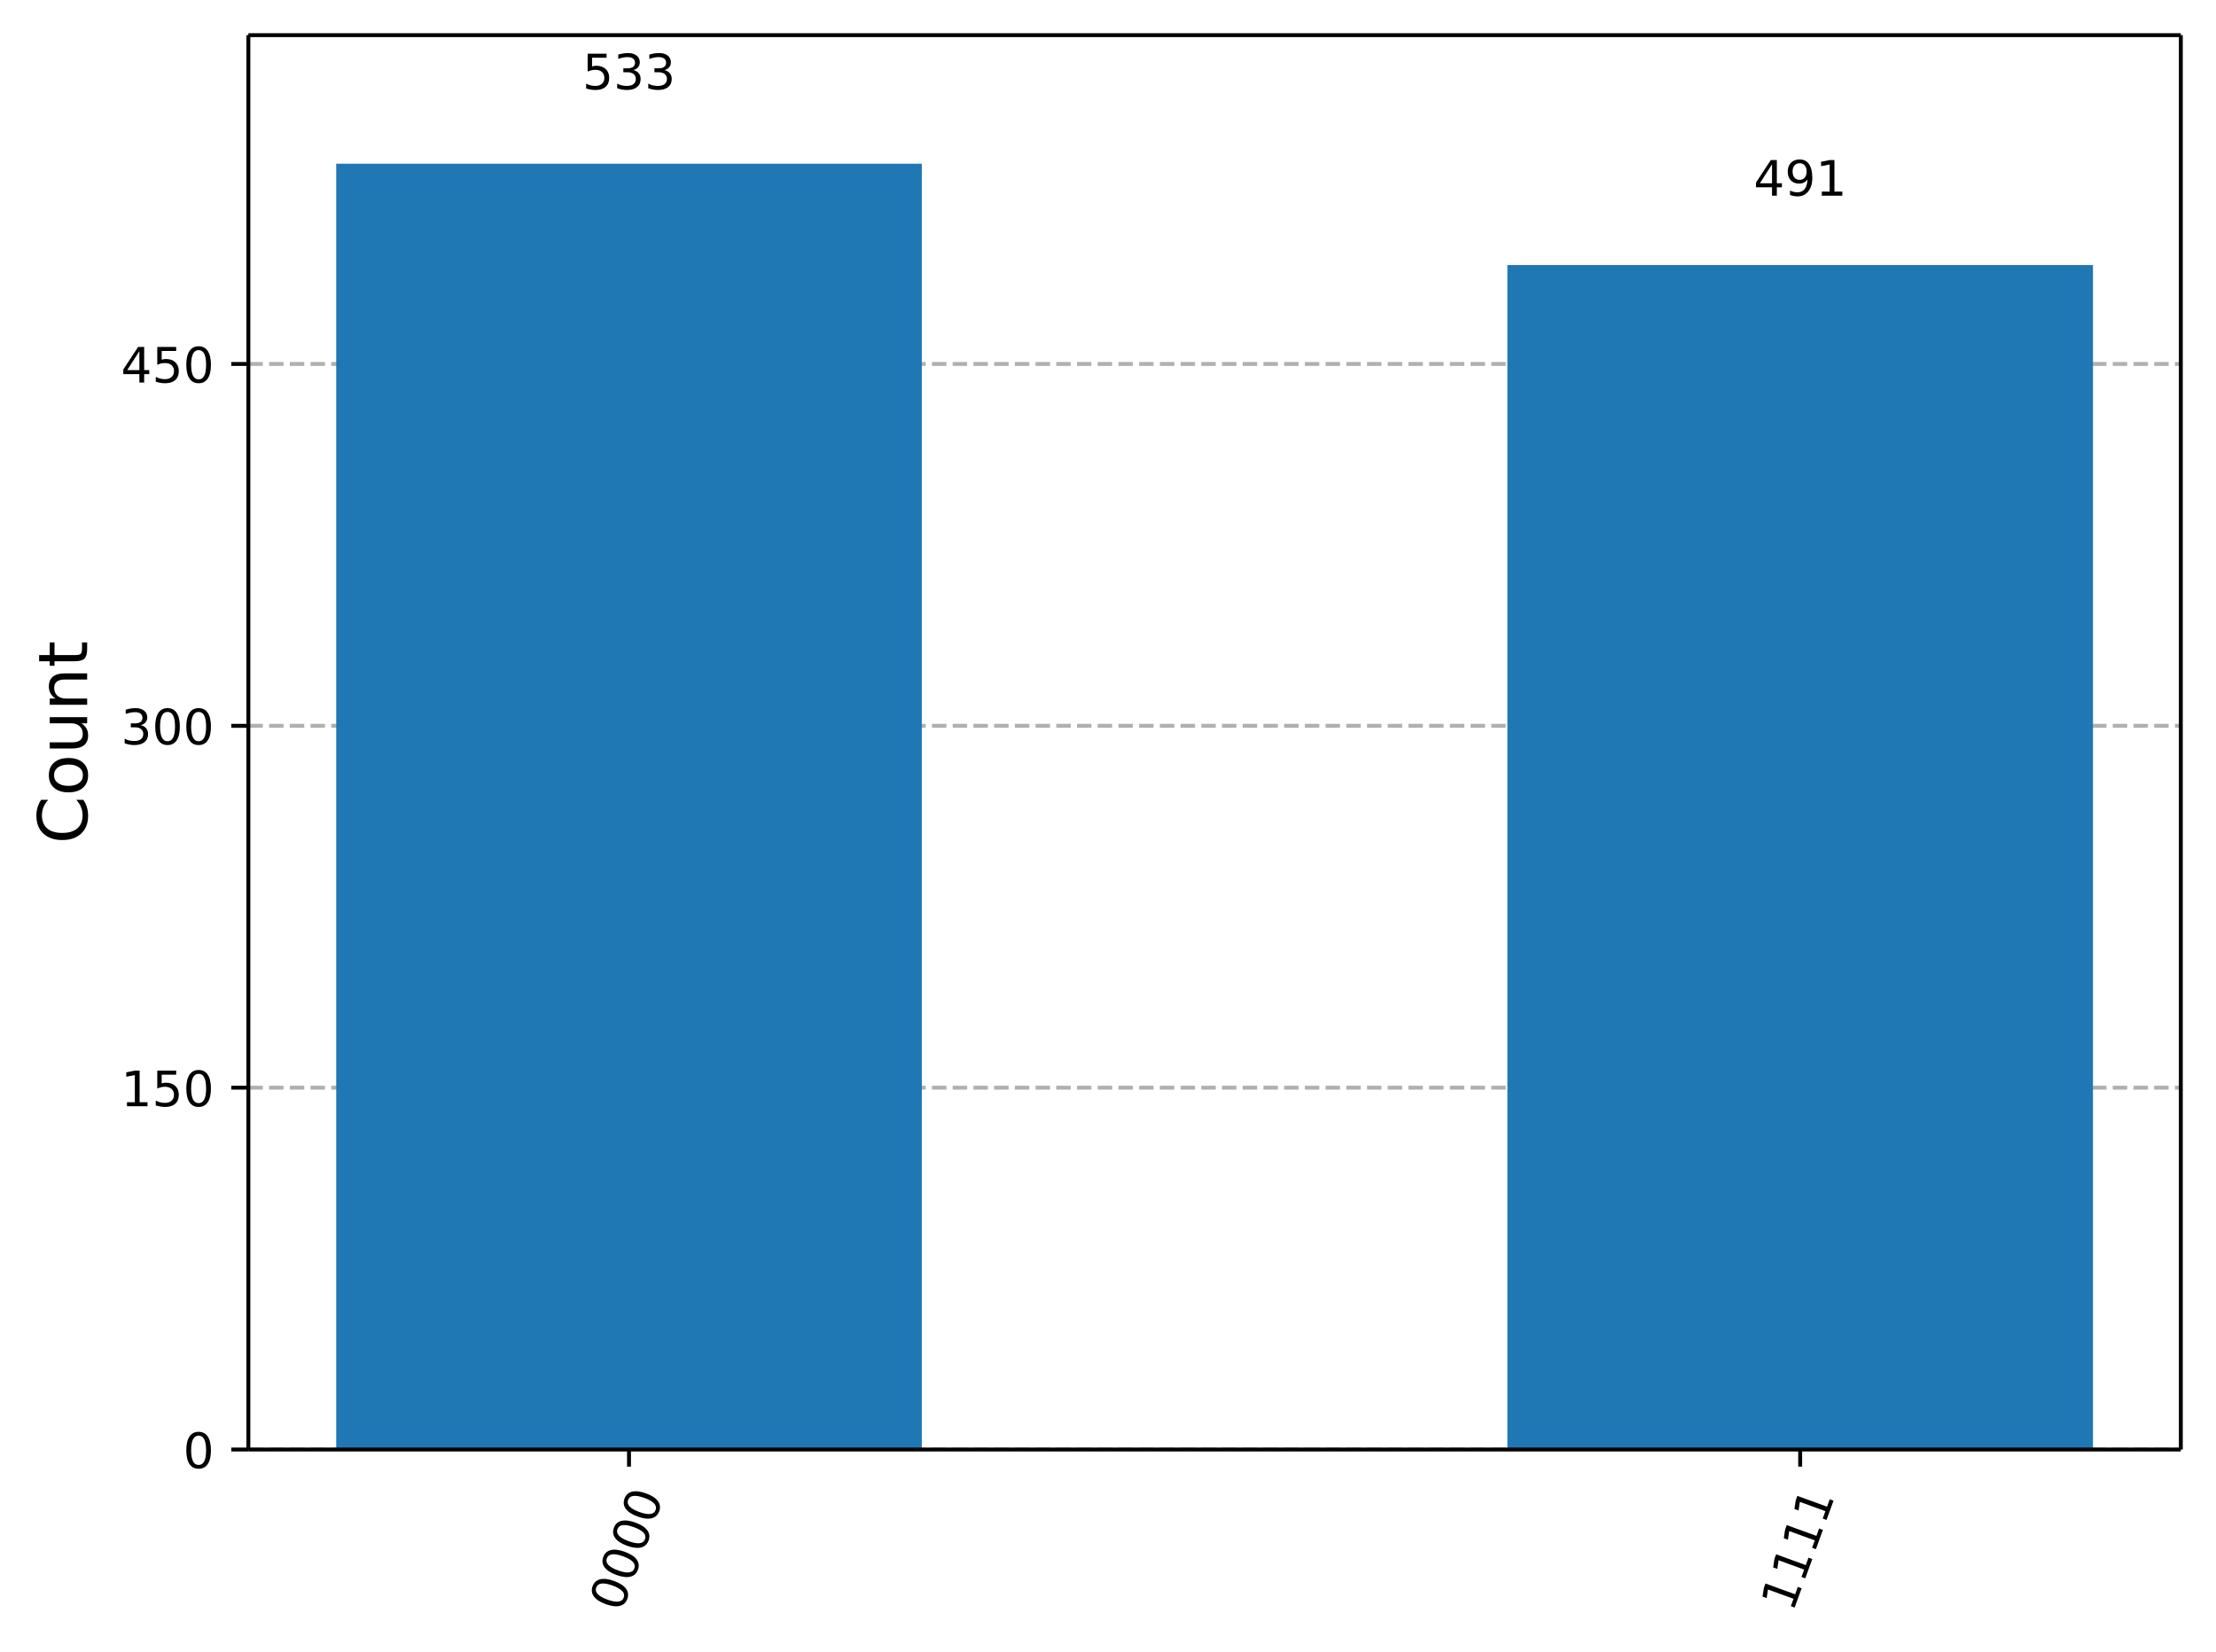
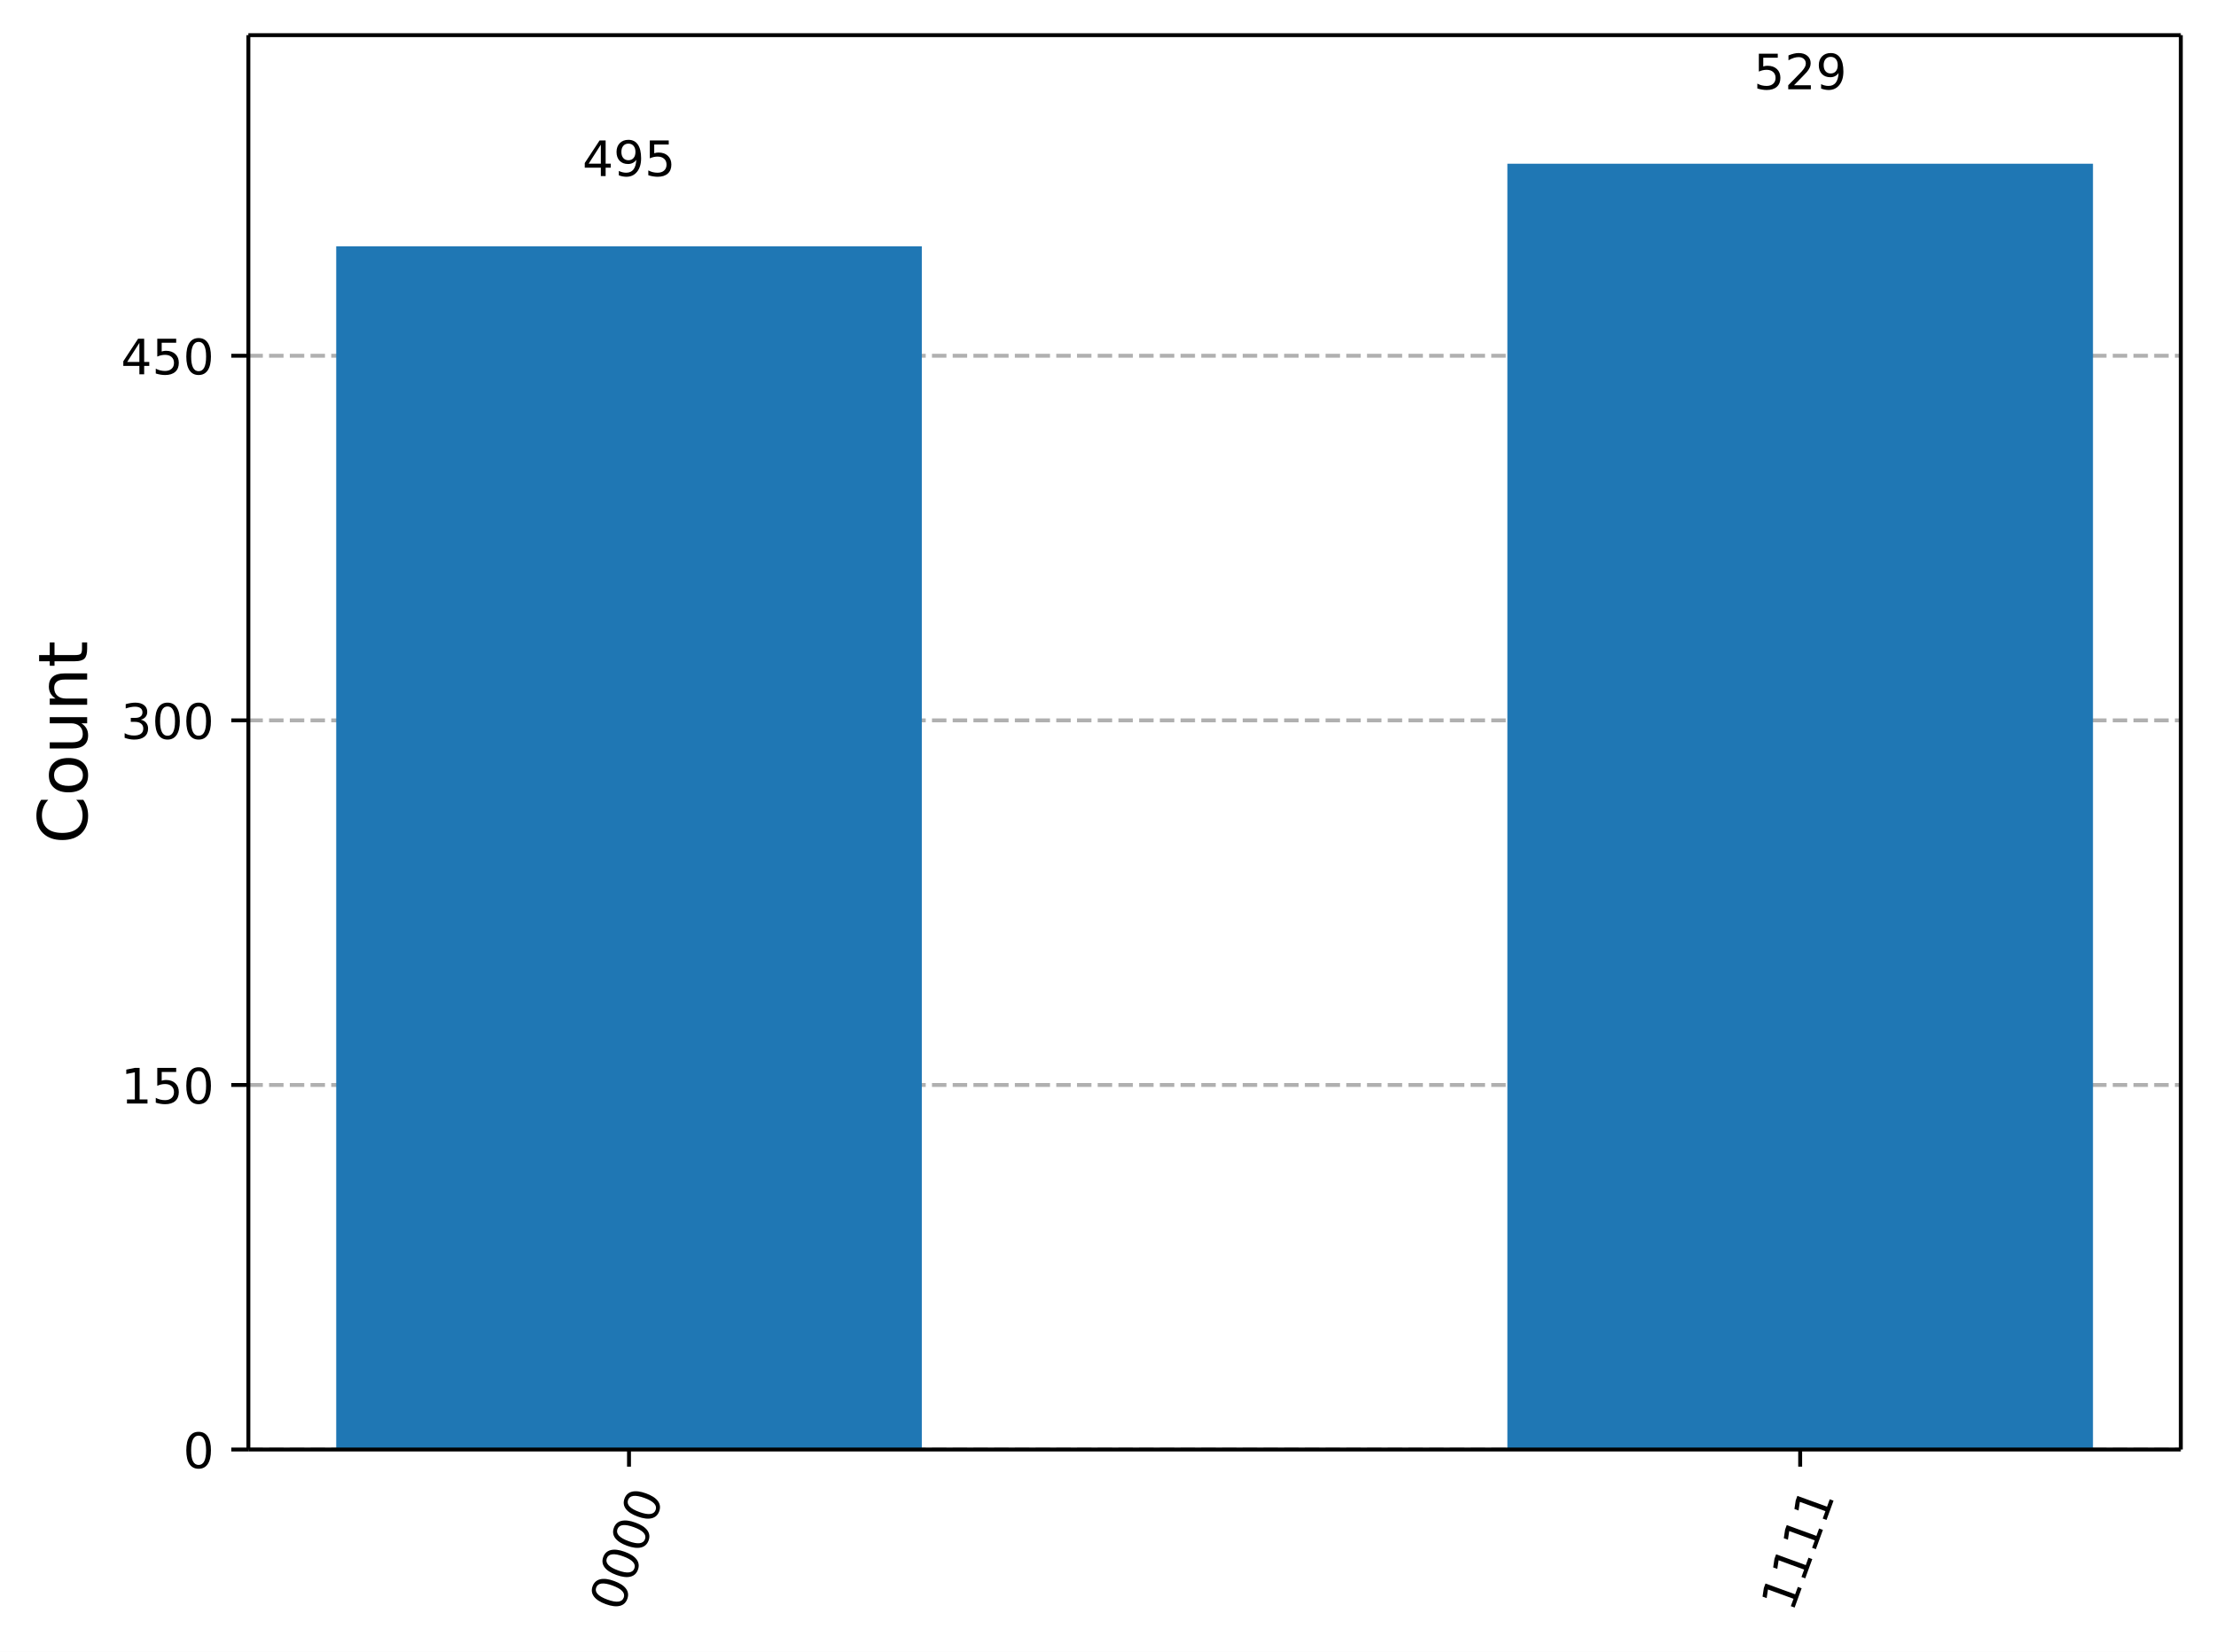
<svg xmlns="http://www.w3.org/2000/svg" xmlns:xlink="http://www.w3.org/1999/xlink" width="453.57pt" height="338.16pt" version="1.1" viewBox="0 0 453.57 338.16">
  <defs>
    <style type="text/css">*{stroke-linejoin: round; stroke-linecap: butt}</style>
  </defs>
  <path d="m0 338.16h453.57v-338.16h-453.57z" fill="#ffffff" />
  <path d="m50.837 296.73h395.53v-289.53h-395.53z" fill="#ffffff" />
  <defs>
    <path id="19d9161d748" d="m0 0v3.5" stroke="#000000" stroke-width=".8" />
  </defs>
  <use x="128.744" y="296.734" stroke="#000000" stroke-width=".8" xlink:href="#19d9161d748" />
  <g transform="translate(127.18 330.25) rotate(-70) scale(.1 -.1)">
    <defs>
      <path id="DejaVuSans-30" transform="scale(.015625)" d="m2034 4250q-487 0-733-480-245-479-245-1442 0-959 245-1439 246-480 733-480 491 0 736 480 246 480 246 1439 0 963-246 1442-245 480-736 480zm0 500q785 0 1199-621 414-620 414-1801 0-1178-414-1799-414-620-1199-620-784 0-1198 620-414 621-414 1799 0 1181 414 1801 414 621 1198 621z" />
    </defs>
    <use xlink:href="#DejaVuSans-30" />
    <use transform="translate(63.623)" xlink:href="#DejaVuSans-30" />
    <use transform="translate(127.25)" xlink:href="#DejaVuSans-30" />
    <use transform="translate(190.87)" xlink:href="#DejaVuSans-30" />
  </g>
  <use x="368.459" y="296.734" stroke="#000000" stroke-width=".8" xlink:href="#19d9161d748" />
  <g transform="translate(366.9 330.25) rotate(-70) scale(.1 -.1)">
    <defs>
      <path id="DejaVuSans-31" transform="scale(.015625)" d="m794 531h1031v3560l-1122-225v575l1116 225h631v-4135h1031v-531h-2687v531z" />
    </defs>
    <use xlink:href="#DejaVuSans-31" />
    <use transform="translate(63.623)" xlink:href="#DejaVuSans-31" />
    <use transform="translate(127.25)" xlink:href="#DejaVuSans-31" />
    <use transform="translate(190.87)" xlink:href="#DejaVuSans-31" />
  </g>
  <path d="m50.837 296.73h395.53" clip-path="url(#981ba6baa7c)" fill="none" stroke="#b0b0b0" stroke-dasharray="2.96,1.28" stroke-width=".8" />
  <defs>
    <path id="7298d997a34" d="m0 0h-3.5" stroke="#000000" stroke-width=".8" />
  </defs>
  <use x="50.837" y="296.734" stroke="#000000" stroke-width=".8" xlink:href="#7298d997a34" />
  <g transform="translate(37.474 300.53) scale(.1 -.1)">
    <use xlink:href="#DejaVuSans-30" />
  </g>
-   <path d="m50.837 222.66h395.53" clip-path="url(#981ba6baa7c)" fill="none" stroke="#b0b0b0" stroke-dasharray="2.96,1.28" stroke-width=".8" />
-   <use x="50.837" y="222.659" stroke="#000000" stroke-width=".8" xlink:href="#7298d997a34" />
-   <g transform="translate(24.749 226.46) scale(.1 -.1)">
+   <path d="m50.837 222.1h395.53" clip-path="url(#981ba6baa7c)" fill="none" stroke="#b0b0b0" stroke-dasharray="2.96,1.28" stroke-width=".8" />
+   <use x="50.837" y="222.099" stroke="#000000" stroke-width=".8" xlink:href="#7298d997a34" />
+   <g transform="translate(24.749 225.9) scale(.1 -.1)">
    <defs>
      <path id="DejaVuSans-35" transform="scale(.015625)" d="m691 4666h2478v-532h-1900v-1143q137 47 274 70 138 23 276 23 781 0 1237-428 457-428 457-1159 0-753-469-1171-469-417-1322-417-294 0-599 50-304 50-629 150v635q281-153 581-228t634-75q541 0 856 284 316 284 316 772 0 487-316 771-315 285-856 285-253 0-505-56-251-56-513-175v2344z" />
    </defs>
    <use xlink:href="#DejaVuSans-31" />
    <use transform="translate(63.623)" xlink:href="#DejaVuSans-35" />
    <use transform="translate(127.25)" xlink:href="#DejaVuSans-30" />
  </g>
-   <path d="m50.837 148.58h395.53" clip-path="url(#981ba6baa7c)" fill="none" stroke="#b0b0b0" stroke-dasharray="2.96,1.28" stroke-width=".8" />
-   <use x="50.837" y="148.584" stroke="#000000" stroke-width=".8" xlink:href="#7298d997a34" />
-   <g transform="translate(24.749 152.38) scale(.1 -.1)">
+   <path d="m50.837 147.46h395.53" clip-path="url(#981ba6baa7c)" fill="none" stroke="#b0b0b0" stroke-dasharray="2.96,1.28" stroke-width=".8" />
+   <use x="50.837" y="147.464" stroke="#000000" stroke-width=".8" xlink:href="#7298d997a34" />
+   <g transform="translate(24.749 151.26) scale(.1 -.1)">
    <defs>
      <path id="DejaVuSans-33" transform="scale(.015625)" d="m2597 2516q453-97 707-404 255-306 255-756 0-690-475-1069-475-378-1350-378-293 0-604 58t-642 174v609q262-153 574-231 313-78 654-78 593 0 904 234t311 681q0 413-289 645-289 233-804 233h-544v519h569q465 0 712 186t247 536q0 359-255 551-254 193-729 193-260 0-557-57-297-56-653-174v562q360 100 674 150t592 50q719 0 1137-327 419-326 419-882 0-388-222-655t-631-370z" />
    </defs>
    <use xlink:href="#DejaVuSans-33" />
    <use transform="translate(63.623)" xlink:href="#DejaVuSans-30" />
    <use transform="translate(127.25)" xlink:href="#DejaVuSans-30" />
  </g>
-   <path d="m50.837 74.509h395.53" clip-path="url(#981ba6baa7c)" fill="none" stroke="#b0b0b0" stroke-dasharray="2.96,1.28" stroke-width=".8" />
-   <use x="50.837" y="74.509" stroke="#000000" stroke-width=".8" xlink:href="#7298d997a34" />
-   <g transform="translate(24.749 78.309) scale(.1 -.1)">
+   <path d="m50.837 72.829h395.53" clip-path="url(#981ba6baa7c)" fill="none" stroke="#b0b0b0" stroke-dasharray="2.96,1.28" stroke-width=".8" />
+   <use x="50.837" y="72.829" stroke="#000000" stroke-width=".8" xlink:href="#7298d997a34" />
+   <g transform="translate(24.749 76.628) scale(.1 -.1)">
    <defs>
      <path id="DejaVuSans-34" transform="scale(.015625)" d="m2419 4116-1594-2491h1594v2491zm-166 550h794v-3041h666v-525h-666v-1100h-628v1100h-2106v609l1940 2957z" />
    </defs>
    <use xlink:href="#DejaVuSans-34" />
    <use transform="translate(63.623)" xlink:href="#DejaVuSans-35" />
    <use transform="translate(127.25)" xlink:href="#DejaVuSans-30" />
  </g>
  <g transform="translate(17.838 172.75) rotate(-90) scale(.14 -.14)">
    <defs>
      <path id="DejaVuSans-43" transform="scale(.015625)" d="m4122 4306v-665q-319 297-680 443-361 147-767 147-800 0-1225-489t-425-1414q0-922 425-1411t1225-489q406 0 767 147t680 444v-660q-331-225-702-338-370-112-782-112-1060 0-1670 648-609 649-609 1771 0 1125 609 1773 610 649 1670 649 418 0 788-111 371-111 696-333z" />
      <path id="DejaVuSans-6f" transform="scale(.015625)" d="m1959 3097q-462 0-731-361t-269-989 267-989q268-361 733-361 460 0 728 362 269 363 269 988 0 622-269 986-268 364-728 364zm0 487q750 0 1178-488 429-487 429-1349 0-859-429-1349-428-489-1178-489-753 0-1180 489-426 490-426 1349 0 862 426 1349 427 488 1180 488z" />
      <path id="DejaVuSans-75" transform="scale(.015625)" d="m544 1381v2119h575v-2097q0-497 193-746 194-248 582-248 465 0 735 297 271 297 271 810v1984h575v-3500h-575v538q-209-319-486-474-276-155-642-155-603 0-916 375-312 375-312 1097zm1447 2203z" />
      <path id="DejaVuSans-6e" transform="scale(.015625)" d="m3513 2113v-2113h-575v2094q0 497-194 743-194 247-581 247-466 0-735-297-269-296-269-809v-1978h-578v3500h578v-544q207 316 486 472 280 156 646 156 603 0 912-373 310-373 310-1098z" />
      <path id="DejaVuSans-74" transform="scale(.015625)" d="m1172 4494v-994h1184v-447h-1184v-1900q0-428 117-550t477-122h590v-481h-590q-666 0-919 248-253 249-253 905v1900h-422v447h422v994h578z" />
    </defs>
    <use xlink:href="#DejaVuSans-43" />
    <use transform="translate(69.824)" xlink:href="#DejaVuSans-6f" />
    <use transform="translate(131.01)" xlink:href="#DejaVuSans-75" />
    <use transform="translate(194.38)" xlink:href="#DejaVuSans-6e" />
    <use transform="translate(257.76)" xlink:href="#DejaVuSans-74" />
  </g>
-   <path d="m68.816 296.73h119.86v-263.21h-119.86z" clip-path="url(#981ba6baa7c)" fill="#1f77b4" />
-   <path d="m308.53 296.73h119.86v-242.47h-119.86z" clip-path="url(#981ba6baa7c)" fill="#1f77b4" />
+   <path d="m68.816 296.73h119.86v-246.3h-119.86z" clip-path="url(#981ba6baa7c)" fill="#1f77b4" />
+   <path d="m308.53 296.73h119.86v-263.21h-119.86z" clip-path="url(#981ba6baa7c)" fill="#1f77b4" />
  <path d="m50.837 296.73v-289.53" fill="none" stroke="#000000" stroke-linecap="square" stroke-width=".8" />
  <path d="m446.37 296.73v-289.53" fill="none" stroke="#000000" stroke-linecap="square" stroke-width=".8" />
  <path d="m50.837 296.73h395.53" fill="none" stroke="#000000" stroke-linecap="square" stroke-width=".8" />
  <path d="m50.837 7.2h395.53" fill="none" stroke="#000000" stroke-linecap="square" stroke-width=".8" />
-   <g transform="translate(119.2 18.281) scale(.1 -.1)">
-     <use xlink:href="#DejaVuSans-35" />
-     <use transform="translate(63.623)" xlink:href="#DejaVuSans-33" />
-     <use transform="translate(127.25)" xlink:href="#DejaVuSans-33" />
-   </g>
-   <g transform="translate(358.92 40.059) scale(.1 -.1)">
+   <g transform="translate(119.2 36.044) scale(.1 -.1)">
    <defs>
      <path id="DejaVuSans-39" transform="scale(.015625)" d="m703 97v575q238-113 481-172 244-59 479-59 625 0 954 420 330 420 377 1277-181-269-460-413-278-144-615-144-700 0-1108 423-408 424-408 1159 0 718 425 1152 425 435 1131 435 810 0 1236-621 427-620 427-1801 0-1103-524-1761-523-658-1407-658-238 0-482 47-243 47-506 141zm1256 1978q425 0 673 290 249 291 249 798 0 503-249 795-248 292-673 292t-673-292-248-795q0-507 248-798 248-290 673-290z" />
    </defs>
    <use xlink:href="#DejaVuSans-34" />
    <use transform="translate(63.623)" xlink:href="#DejaVuSans-39" />
-     <use transform="translate(127.25)" xlink:href="#DejaVuSans-31" />
+     <use transform="translate(127.25)" xlink:href="#DejaVuSans-35" />
+   </g>
+   <g transform="translate(358.92 18.281) scale(.1 -.1)">
+     <defs>
+       <path id="DejaVuSans-32" transform="scale(.015625)" d="m1228 531h2203v-531h-2962v531q359 372 979 998 621 627 780 809 303 340 423 576 121 236 121 464 0 372-261 606-261 235-680 235-297 0-627-103-329-103-704-313v638q381 153 712 231 332 78 607 78 725 0 1156-363 431-362 431-968 0-288-108-546-107-257-392-607-78-91-497-524-418-433-1181-1211z" />
+     </defs>
+     <use xlink:href="#DejaVuSans-35" />
+     <use transform="translate(63.623)" xlink:href="#DejaVuSans-32" />
+     <use transform="translate(127.25)" xlink:href="#DejaVuSans-39" />
  </g>
  <defs>
    <clipPath id="981ba6baa7c">
      <rect x="50.837" y="7.2" width="395.53" height="289.53" />
    </clipPath>
  </defs>
</svg>
